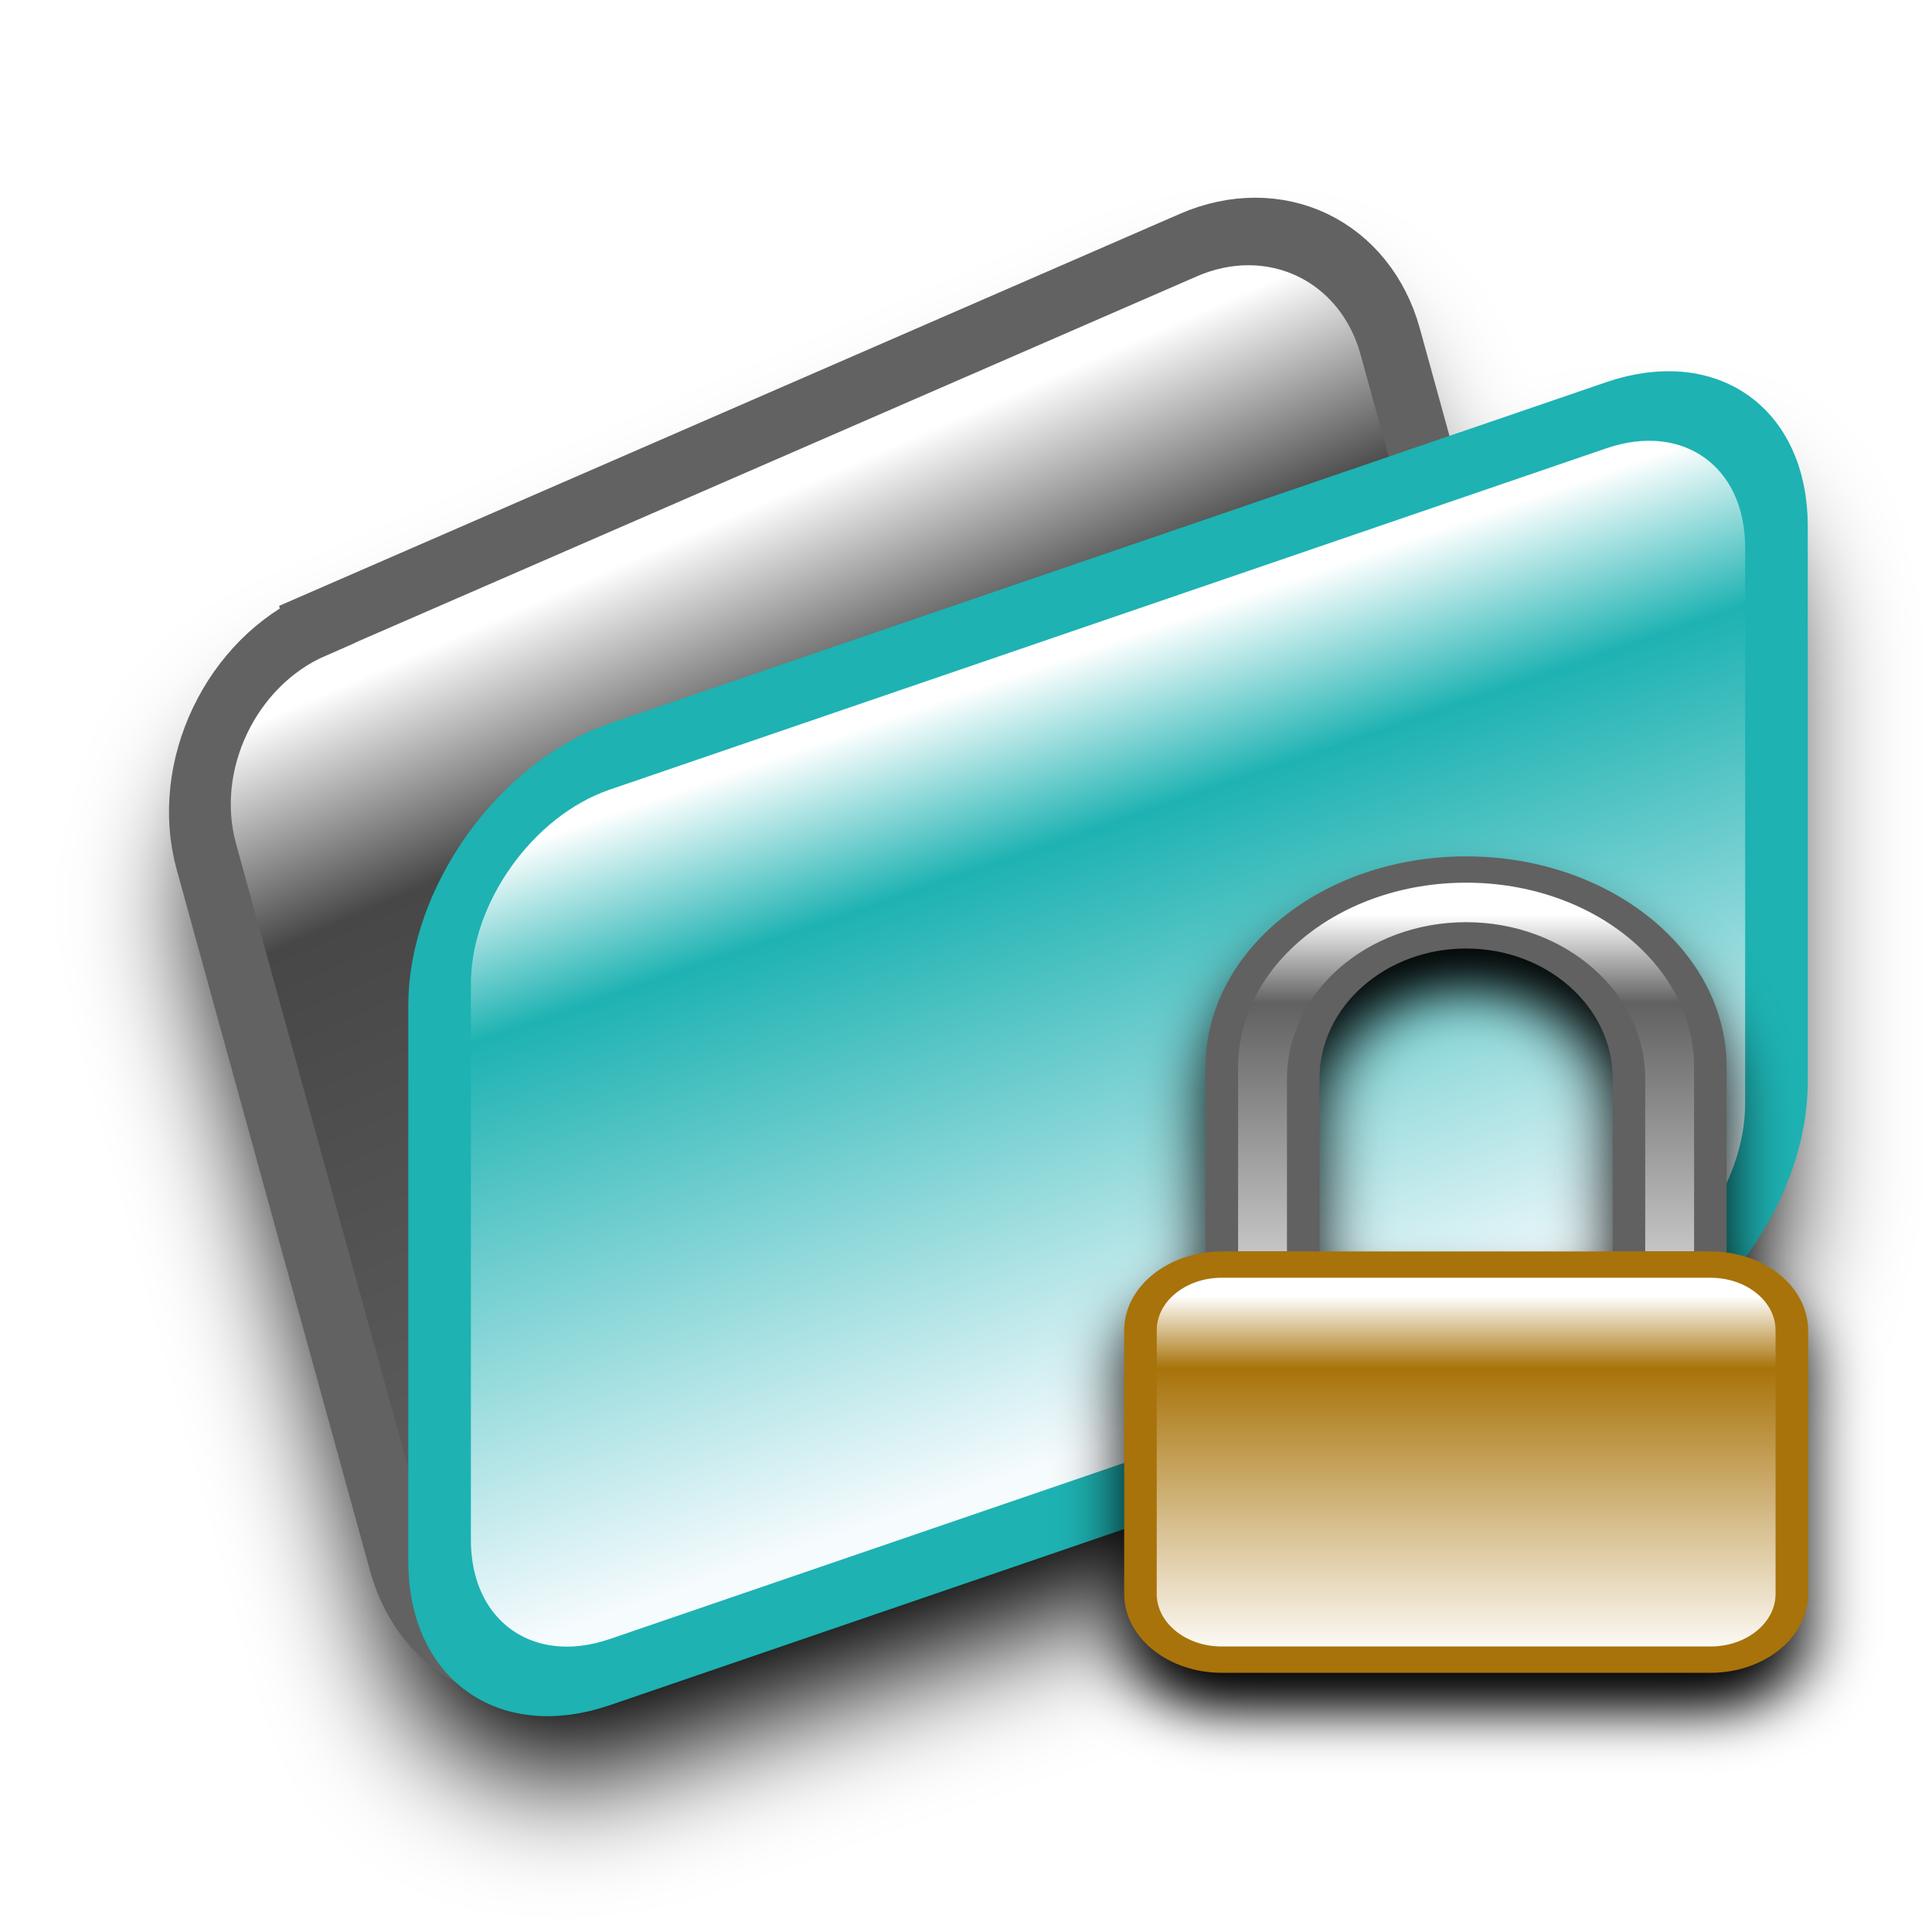
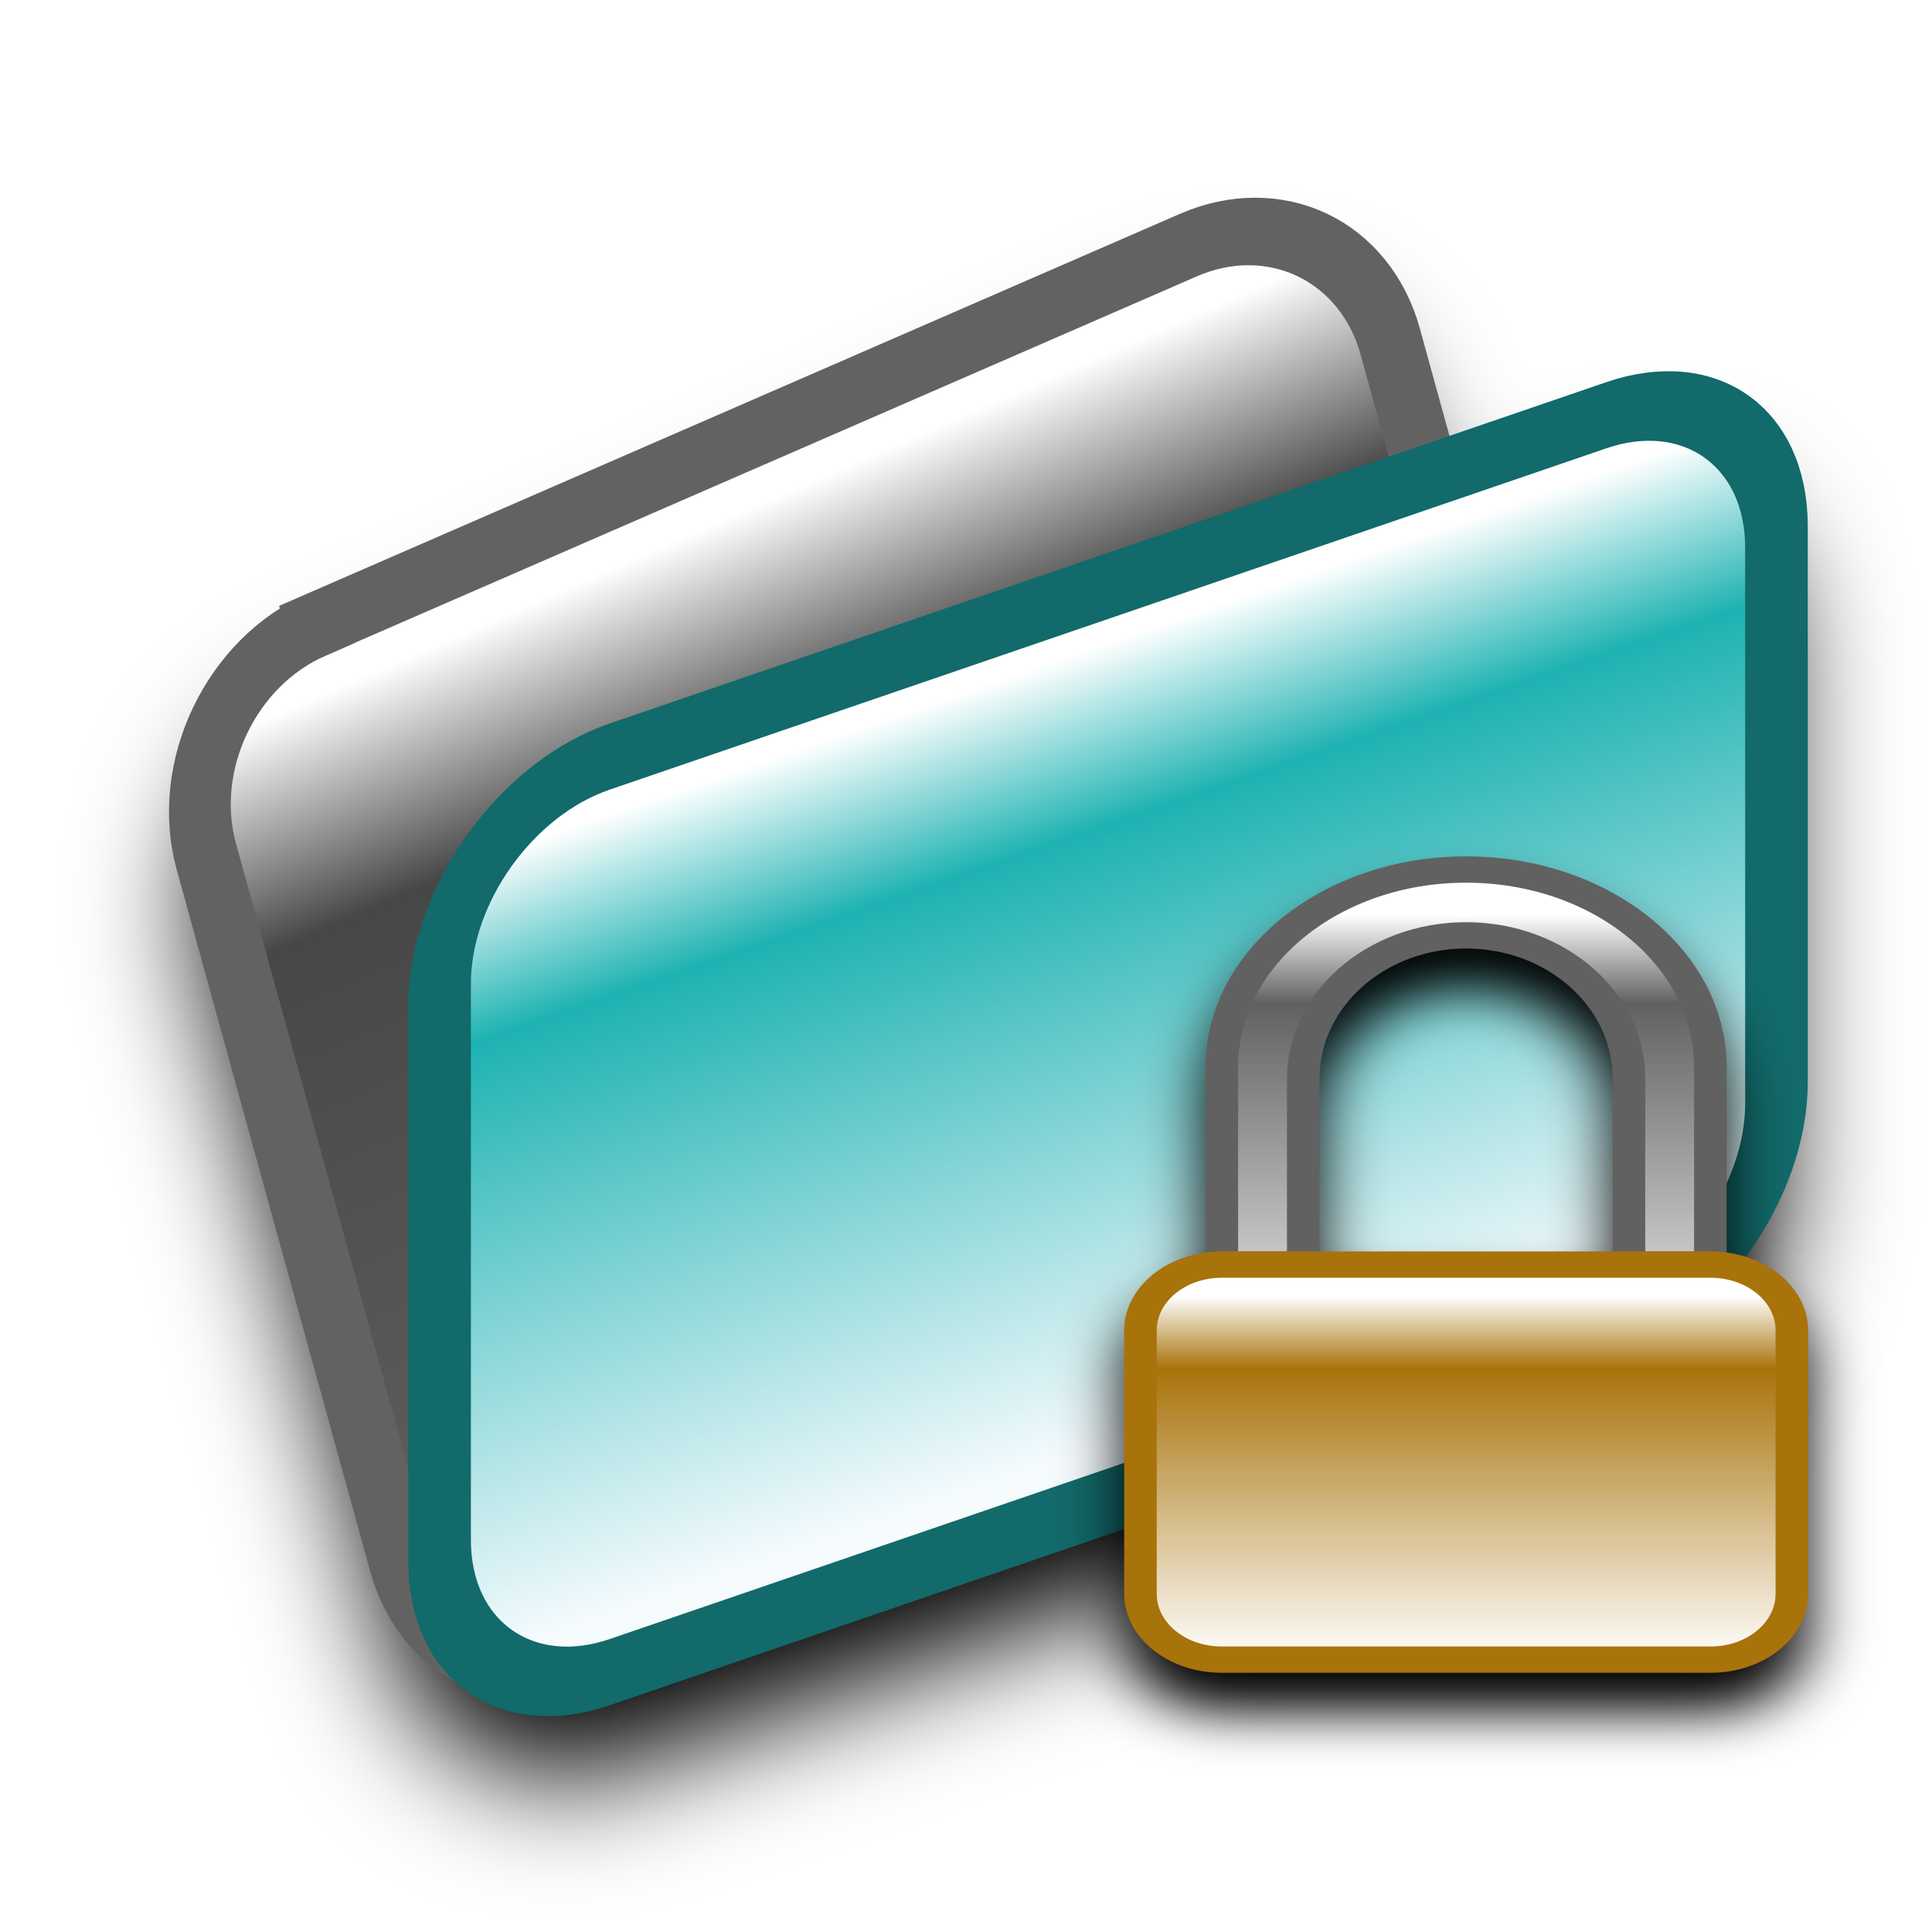
<svg xmlns="http://www.w3.org/2000/svg" xmlns:xlink="http://www.w3.org/1999/xlink" width="12mm" height="12mm" viewBox="0 0 12 12" version="1.1" id="svg1">
  <defs id="defs1">
    <linearGradient id="linearGradient6">
      <stop style="stop-color:#ffffff;stop-opacity:1;" offset="0" id="stop5" />
      <stop style="stop-color:#474747;stop-opacity:1;" offset="0.233" id="stop2" />
      <stop style="stop-color:#626262;stop-opacity:1;" offset="1" id="stop6" />
    </linearGradient>
    <linearGradient id="linearGradient3">
      <stop style="stop-color:#ffffff;stop-opacity:1;" offset="0" id="stop3" />
      <stop style="stop-color:#1eb2b2;stop-opacity:1;" offset="0.227" id="stop1" />
      <stop style="stop-color:#f6fbfe;stop-opacity:1;" offset="1" id="stop4" />
    </linearGradient>
    <linearGradient xlink:href="#linearGradient6" id="linearGradient4" x1="7.5" y1="3.5" x2="7.5" y2="10.5" gradientUnits="userSpaceOnUse" gradientTransform="matrix(1.145583,-1.4775675e-8,0,0.8298549,-4.84367,2.173923)" />
    <linearGradient xlink:href="#linearGradient3" id="linearGradient5" gradientUnits="userSpaceOnUse" gradientTransform="matrix(1.253923,-1.3628719e-8,0,0.7109534,-2.129675,4.163088)" x1="7.5" y1="3.5" x2="7.5" y2="10.5" />
    <filter style="color-interpolation-filters:sRGB" id="filter6" x="-0.093" y="-0.101" width="1.186" height="1.203">
      <feGaussianBlur stdDeviation="0.38" id="feGaussianBlur6" />
    </filter>
    <filter style="color-interpolation-filters:sRGB" id="filter18" x="-0.19" y="-0.19" width="1.38" height="1.38">
      <feGaussianBlur stdDeviation="0.327" id="feGaussianBlur18" />
    </filter>
    <linearGradient xlink:href="#linearGradient16" id="linearGradient17" x1="6" y1="0" x2="6" y2="6" gradientUnits="userSpaceOnUse" gradientTransform="matrix(0.8333333,0,0,0.8333333,1,0.8332079)" />
    <linearGradient id="linearGradient16">
      <stop style="stop-color:#ffffff;stop-opacity:1;" offset="0.115" id="stop16" />
      <stop style="stop-color:#616161;stop-opacity:1;" offset="0.338" id="stop18" />
      <stop style="stop-color:#cacaca;stop-opacity:1;" offset="1" id="stop17" />
    </linearGradient>
    <linearGradient xlink:href="#linearGradient13" id="linearGradient14" x1="6" y1="6" x2="6" y2="12" gradientUnits="userSpaceOnUse" gradientTransform="matrix(0.8333333,0,0,0.8333333,1,0.8332079)" />
    <linearGradient id="linearGradient13">
      <stop style="stop-color:#ffffff;stop-opacity:1;" offset="0.08" id="stop13" />
      <stop style="stop-color:#a8730a;stop-opacity:1;" offset="0.263" id="stop15" />
      <stop style="stop-color:#ffffff;stop-opacity:1;" offset="1" id="stop14" />
    </linearGradient>
  </defs>
  <g id="layer1" style="mix-blend-mode:normal;fill:#000000;fill-opacity:1;stroke:none;stroke-opacity:1;filter:url(#filter6)" transform="translate(0,0.3003765)">
    <path style="fill:#000000;fill-opacity:1;stroke:none;stroke-width:0.402;stroke-dasharray:none;stroke-opacity:1" id="rect3" width="8.019" height="6.639" x="-0.261" y="4.663" transform="matrix(0.9169301,-0.3990479,0.2658156,0.9640239,0,0)" d="M 0.797,4.663 H 6.699 A 1.058,1.058 45 0 1 7.758,5.722 l 0,4.522 A 1.058,1.058 135 0 1 6.699,11.302 H 0.797 a 1.058,1.058 45 0 1 -1.058,-1.058 V 5.722 a 1.058,1.058 135 0 1 1.058,-1.058 z" />
    <path style="fill:#000000;fill-opacity:1;stroke:none;stroke-width:0.411;stroke-dasharray:none;stroke-opacity:1" id="rect3-5" width="8.777" height="5.688" x="2.886" y="6.296" transform="matrix(0.9460604,-0.3239902,0,1,0,0)" d="m 4.003,6.296 h 6.543 a 1.117,1.117 45 0 1 1.117,1.117 v 3.453 a 1.117,1.117 135 0 1 -1.117,1.117 H 4.003 a 1.117,1.117 45 0 1 -1.117,-1.117 l 0,-3.453 a 1.117,1.117 135 0 1 1.117,-1.117 z" />
  </g>
  <g id="g2" transform="translate(0,-0.3000172)">
    <path style="fill:url(#linearGradient4);stroke:#626262;stroke-width:0.402;stroke-dasharray:none;stroke-opacity:1" id="path1" width="8.019" height="6.639" x="-0.261" y="4.663" transform="matrix(0.9169301,-0.3990479,0.2658156,0.9640239,0,0)" d="M 0.797,4.663 H 6.699 A 1.058,1.058 45 0 1 7.758,5.722 l 0,4.522 A 1.058,1.058 135 0 1 6.699,11.302 H 0.797 a 1.058,1.058 45 0 1 -1.058,-1.058 V 5.722 a 1.058,1.058 135 0 1 1.058,-1.058 z" />
-     <path style="fill:url(#linearGradient5);stroke:#1eb2b2;stroke-width:0.411;stroke-dasharray:none;stroke-opacity:1" id="path2" width="8.777" height="5.688" x="2.886" y="6.296" transform="matrix(0.9460604,-0.3239902,0,1,0,0)" d="m 4.003,6.296 h 6.543 a 1.117,1.117 45 0 1 1.117,1.117 v 3.453 a 1.117,1.117 135 0 1 -1.117,1.117 H 4.003 a 1.117,1.117 45 0 1 -1.117,-1.117 l 0,-3.453 a 1.117,1.117 135 0 1 1.117,-1.117 z" />
+     <path style="fill:url(#linearGradient5);stroke:#126a6a;stroke-width:0.411;stroke-dasharray:none;stroke-opacity:1" id="path2" width="8.777" height="5.688" x="2.886" y="6.296" transform="matrix(0.9460604,-0.3239902,0,1,0,0)" d="m 4.003,6.296 h 6.543 a 1.117,1.117 45 0 1 1.117,1.117 v 3.453 a 1.117,1.117 135 0 1 -1.117,1.117 H 4.003 a 1.117,1.117 45 0 1 -1.117,-1.117 l 0,-3.453 a 1.117,1.117 135 0 1 1.117,-1.117 z" />
    <g id="g18" transform="matrix(0.6068473,0,0,0.4907612,5.465137,5.292014)">
      <path id="path15" style="fill:#000000;fill-opacity:1;stroke:#000000;stroke-width:0.333;stroke-dasharray:none;stroke-opacity:1;filter:url(#filter18)" d="M 6,0.833 A 2.5,2.5 0 0 0 3.5,3.333 v 2.5 H 4.333 V 3.479 c 5.61e-5,-1.001 0.747,-1.813 1.667,-1.813 0.92,6.11e-5 1.667,0.812 1.667,1.813 V 5.833 H 8.5 V 3.333 A 2.5,2.5 0 0 0 6,0.833 Z" transform="translate(0,0.5004586)" />
      <rect style="display:inline;fill:#000000;fill-opacity:1;stroke:#000000;stroke-width:0.333;stroke-dasharray:none;stroke-opacity:1;filter:url(#filter18)" id="rect13" width="6.667" height="5" x="2.667" y="5.833" rx="0.833" transform="translate(0,0.5004586)" />
      <path id="path18" style="fill:url(#linearGradient17);fill-opacity:1;stroke:#616161;stroke-width:0.333;stroke-dasharray:none;stroke-opacity:1" d="M 6,0.833 A 2.5,2.5 0 0 0 3.5,3.333 v 2.5 H 4.333 V 3.479 c 5.61e-5,-1.001 0.747,-1.813 1.667,-1.813 0.92,6.11e-5 1.667,0.812 1.667,1.813 V 5.833 H 8.5 V 3.333 A 2.5,2.5 0 0 0 6,0.833 Z" />
      <rect style="display:inline;fill:url(#linearGradient14);stroke:#a8730a;stroke-width:0.333;stroke-dasharray:none;stroke-opacity:1" id="rect18" width="6.667" height="5" x="2.667" y="5.833" rx="0.833" />
    </g>
  </g>
</svg>
